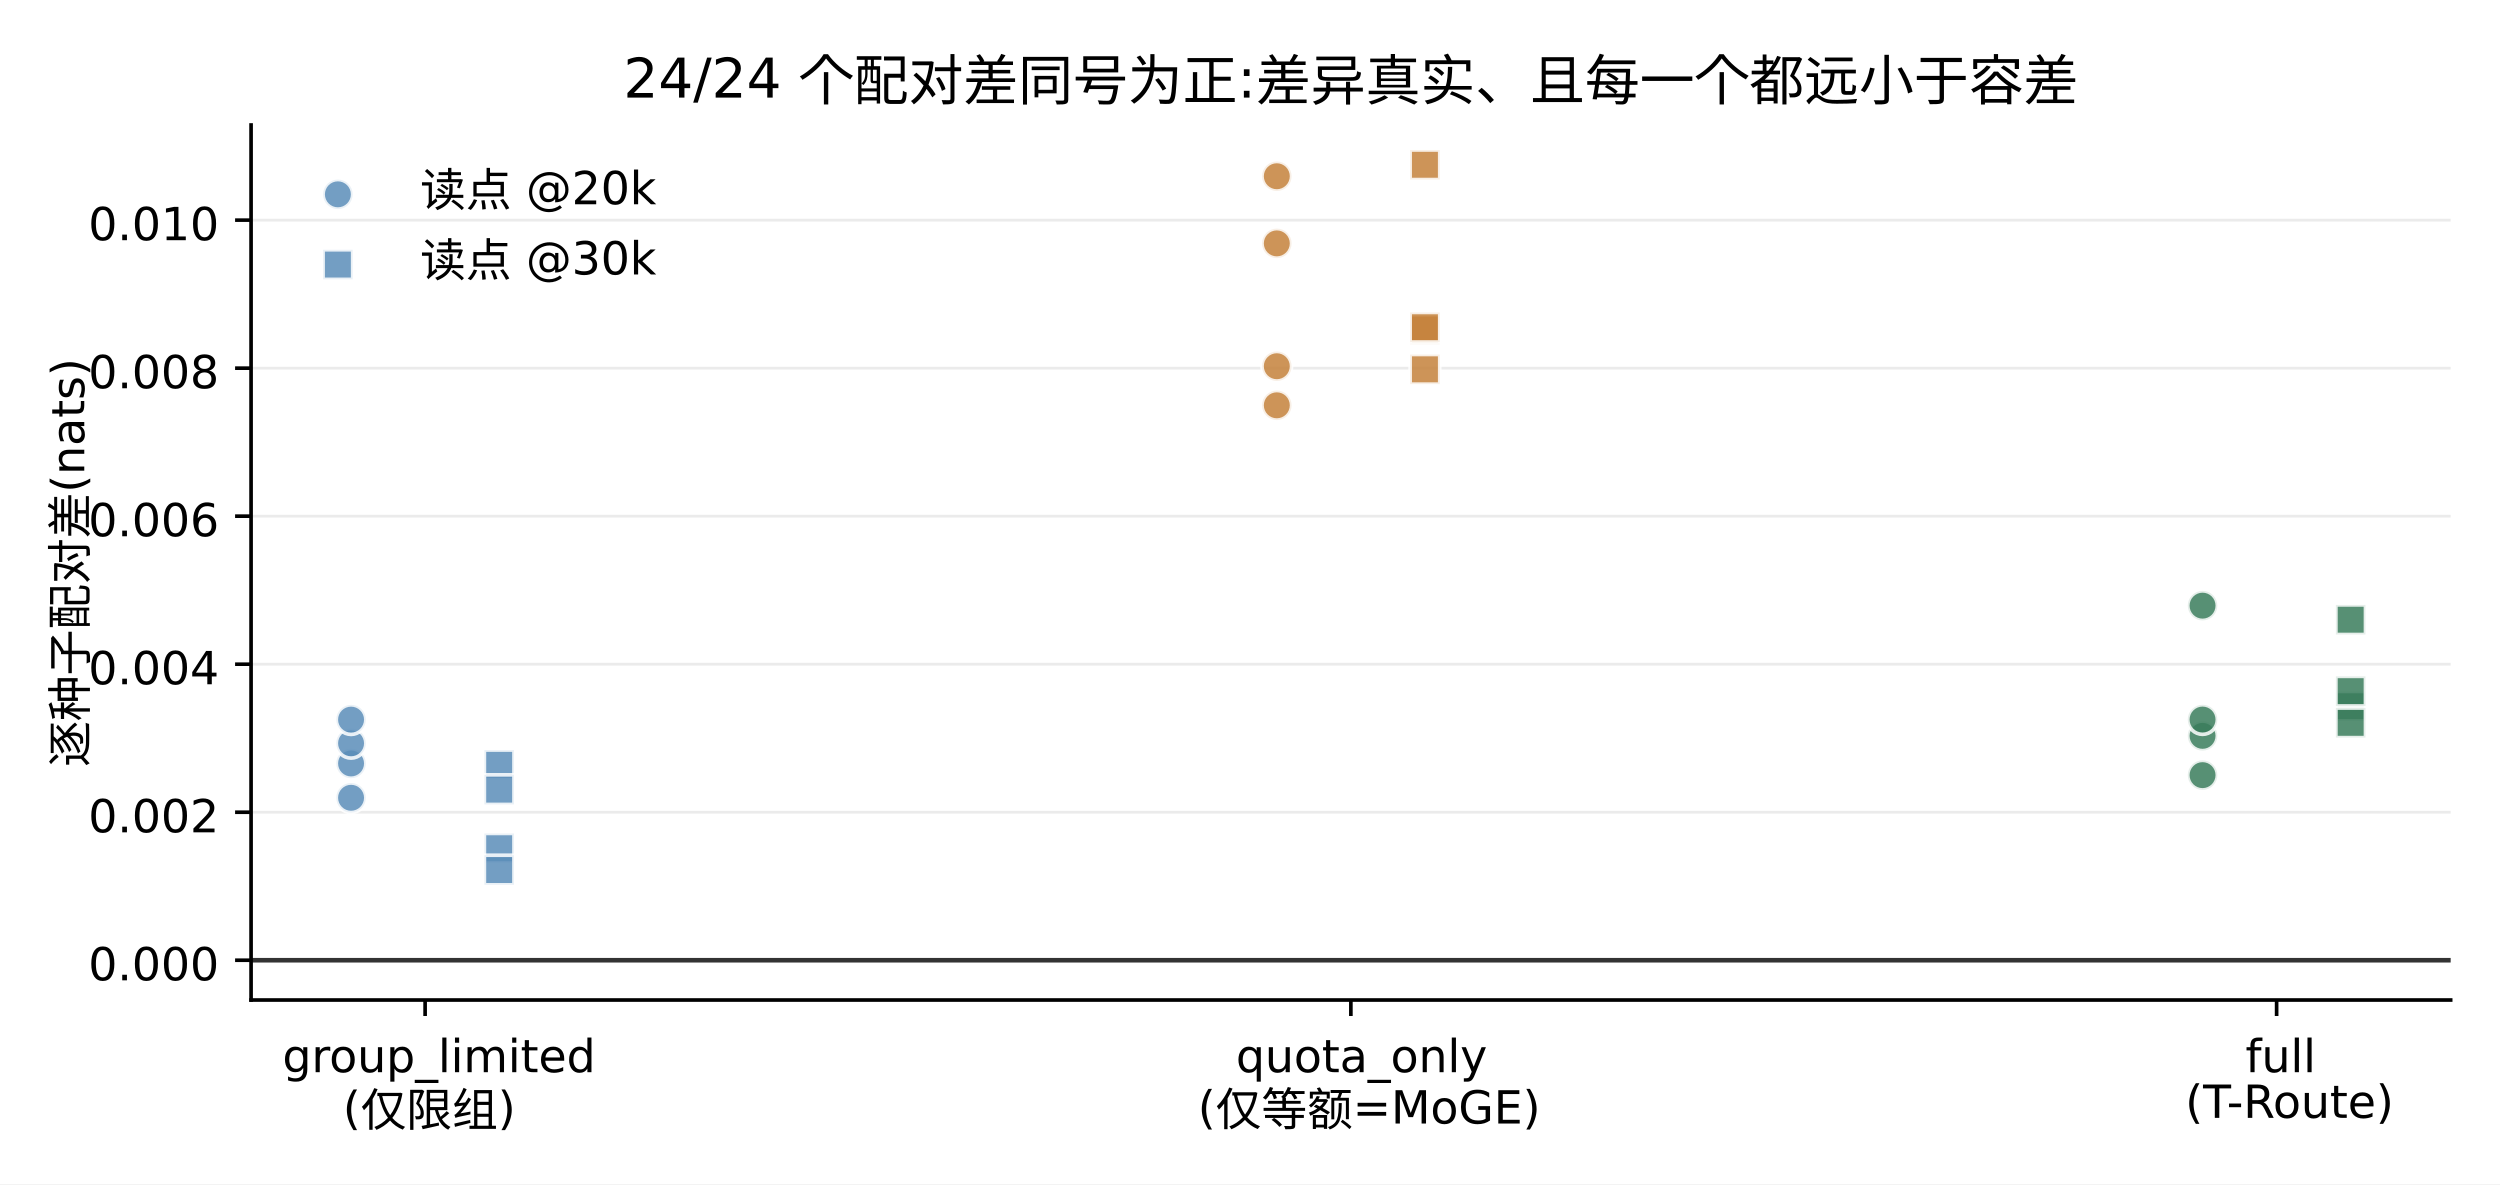
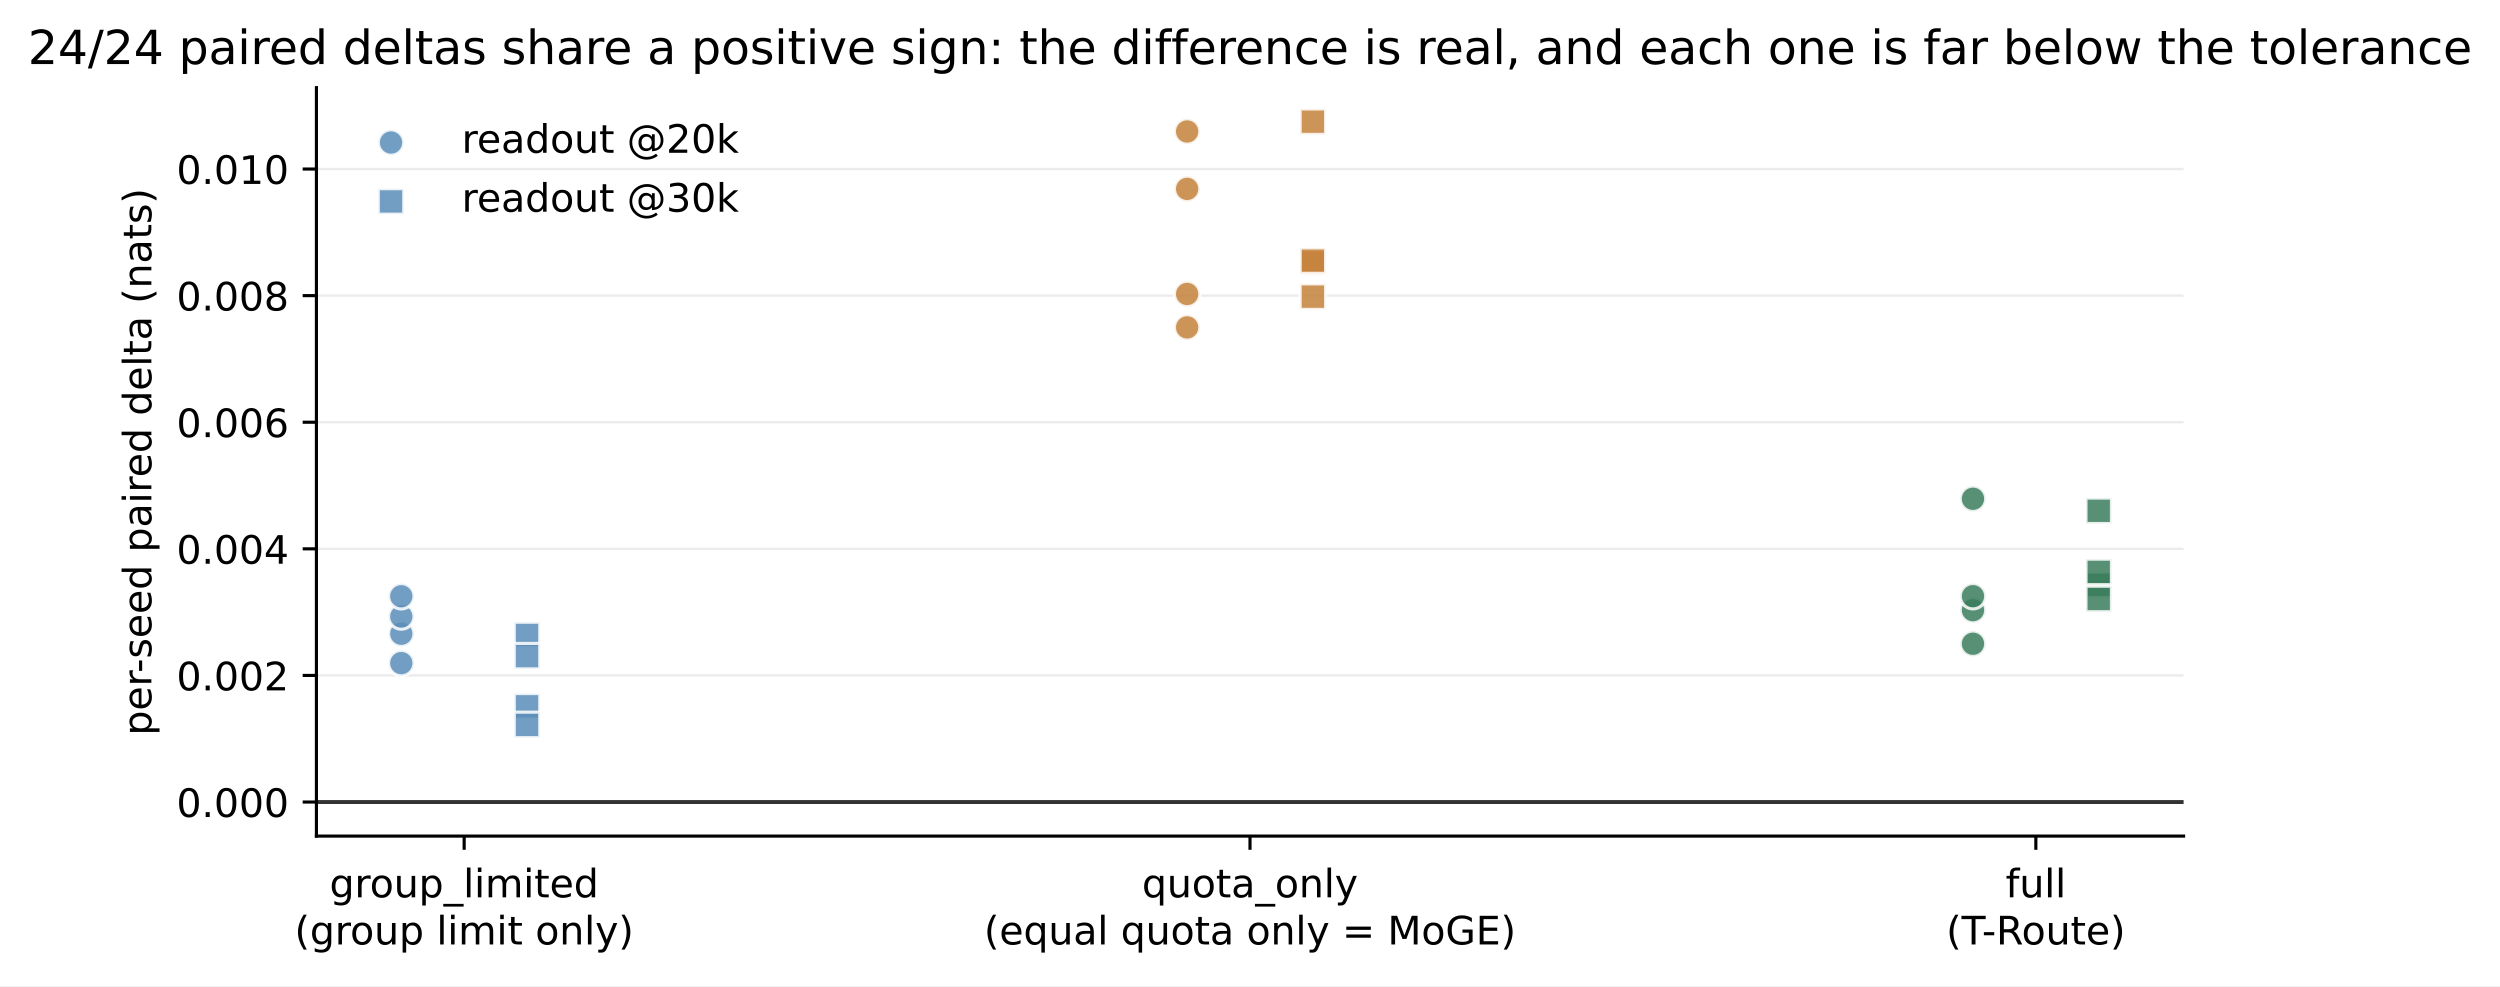
- <svg xmlns="http://www.w3.org/2000/svg" xmlns:xlink="http://www.w3.org/1999/xlink" width="547.2pt" height="259.2pt" viewBox="0 0 547.2 259.2" version="1.1">
+ <svg xmlns="http://www.w3.org/2000/svg" xmlns:xlink="http://www.w3.org/1999/xlink" width="636.63pt" height="251.115pt" viewBox="0 0 636.63 251.115" version="1.1">
  <defs>
    <style type="text/css">*{stroke-linejoin: round; stroke-linecap: butt}</style>
  </defs>
  <g id="figure_1">
    <g id="patch_1">
-       <path d="M 0 259.2  L 547.2 259.2  L 547.2 0  L 0 0  z " style="fill: #ffffff" />
+       <path d="M 0 251.115  L 636.63 251.115  L 636.63 0  L 0 0  z " style="fill: #ffffff" />
    </g>
    <g id="axes_1">
      <g id="patch_2">
-         <path d="M 54.956 218.884  L 536.4 218.884  L 536.4 27.36  L 54.956 27.36  z " style="fill: #ffffff" />
+         <path d="M 80.576 212.91  L 556.054 212.91  L 556.054 22.318  L 80.576 22.318  z " style="fill: #ffffff" />
      </g>
      <g id="matplotlib.axis_1">
        <g id="xtick_1">
          <g id="line2d_1">
            <defs>
-               <path id="m697f7d13b1" d="M 0 0  L 0 3.5  " style="stroke: #000000; stroke-width: 0.8" />
+               <path id="m5378c610a1" d="M 0 0  L 0 3.5  " style="stroke: #000000; stroke-width: 0.8" />
            </defs>
            <g>
-               <use xlink:href="#m697f7d13b1" x="93.05" y="218.884" style="stroke: #000000; stroke-width: 0.8" />
+               <use xlink:href="#m5378c610a1" x="118.198" y="212.91" style="stroke: #000000; stroke-width: 0.8" />
            </g>
          </g>
          <g id="text_1">
-             <text style="font-size: 10px; font-family: 'Noto Sans SC', 'Microsoft YaHei', 'PingFang SC', 'SimHei', 'DejaVu Sans', sans-serif" transform="translate(61.82841 234.6838)">group_limited</text>
-             <text style="font-size: 10px; font-family: 'Noto Sans SC', 'Microsoft YaHei', 'PingFang SC', 'SimHei', 'DejaVu Sans', sans-serif" transform="translate(75.05966 246.0541)">(仅限组)</text>
+             <text style="font-size: 10px; font-family: 'DejaVu Sans', 'Helvetica', 'Arial', sans-serif" transform="translate(83.92783 228.5089)">group_limited</text>
+             <text style="font-size: 10px; font-family: 'DejaVu Sans', 'Helvetica', 'Arial', sans-serif" transform="translate(75.02236 240.5117)">(group limit only)</text>
          </g>
        </g>
        <g id="xtick_2">
          <g id="line2d_2">
            <g>
-               <use xlink:href="#m697f7d13b1" x="295.678" y="218.884" style="stroke: #000000; stroke-width: 0.8" />
+               <use xlink:href="#m5378c610a1" x="318.315" y="212.91" style="stroke: #000000; stroke-width: 0.8" />
            </g>
          </g>
          <g id="text_2">
-             <text style="font-size: 10px; font-family: 'Noto Sans SC', 'Microsoft YaHei', 'PingFang SC', 'SimHei', 'DejaVu Sans', sans-serif" transform="translate(270.5234 234.6838)">quota_only</text>
-             <text style="font-size: 10px; font-family: 'Noto Sans SC', 'Microsoft YaHei', 'PingFang SC', 'SimHei', 'DejaVu Sans', sans-serif" transform="translate(262.1883 245.9244)">(仅等额=MoGE)</text>
+             <text style="font-size: 10px; font-family: 'DejaVu Sans', 'Helvetica', 'Arial', sans-serif" transform="translate(290.8119 228.5089)">quota_only</text>
+             <text style="font-size: 10px; font-family: 'DejaVu Sans', 'Helvetica', 'Arial', sans-serif" transform="translate(250.5845 240.5117)">(equal quota only = MoGE)</text>
          </g>
        </g>
        <g id="xtick_3">
          <g id="line2d_3">
            <g>
-               <use xlink:href="#m697f7d13b1" x="498.306" y="218.884" style="stroke: #000000; stroke-width: 0.8" />
+               <use xlink:href="#m5378c610a1" x="518.432" y="212.91" style="stroke: #000000; stroke-width: 0.8" />
            </g>
          </g>
          <g id="text_3">
-             <text style="font-size: 10px; font-family: 'Noto Sans SC', 'Microsoft YaHei', 'PingFang SC', 'SimHei', 'DejaVu Sans', sans-serif" transform="translate(491.4849 234.6838)">full</text>
-             <text style="font-size: 10px; font-family: 'Noto Sans SC', 'Microsoft YaHei', 'PingFang SC', 'SimHei', 'DejaVu Sans', sans-serif" transform="translate(478.3138 244.6838)">(T-Route)</text>
+             <text style="font-size: 10px; font-family: 'DejaVu Sans', 'Helvetica', 'Arial', sans-serif" transform="translate(510.7248 228.5089)">full</text>
+             <text style="font-size: 10px; font-family: 'DejaVu Sans', 'Helvetica', 'Arial', sans-serif" transform="translate(495.6162 240.5109)">(T-Route)</text>
          </g>
        </g>
      </g>
      <g id="matplotlib.axis_2">
        <g id="ytick_1">
          <g id="line2d_4">
-             <path d="M 54.956 210.178  L 536.4 210.178  " clip-path="url(#p63d7e5742c)" style="fill: none; stroke: #b0b0b0; stroke-opacity: 0.25; stroke-width: 0.6; stroke-linecap: square" />
+             <path d="M 80.576 204.246  L 556.054 204.246  " clip-path="url(#pa6cc57028d)" style="fill: none; stroke: #b0b0b0; stroke-opacity: 0.25; stroke-width: 0.6; stroke-linecap: square" />
          </g>
          <g id="line2d_5">
            <defs>
-               <path id="m5700f79da6" d="M 0 0  L -3.5 0  " style="stroke: #000000; stroke-width: 0.8" />
+               <path id="mdef522ad7b" d="M 0 0  L -3.5 0  " style="stroke: #000000; stroke-width: 0.8" />
            </defs>
            <g>
-               <use xlink:href="#m5700f79da6" x="54.956" y="210.178" style="stroke: #000000; stroke-width: 0.8" />
+               <use xlink:href="#mdef522ad7b" x="80.576" y="204.246" style="stroke: #000000; stroke-width: 0.8" />
            </g>
          </g>
          <g id="text_4">
-             <text style="font-size: 10px; font-family: 'Noto Sans SC', 'Microsoft YaHei', 'PingFang SC', 'SimHei', 'DejaVu Sans', sans-serif; text-anchor: end" x="47.956" y="214.578" transform="rotate(-0 47.95625 214.5781)">0.000</text>
+             <text style="font-size: 10px; font-family: 'DejaVu Sans', 'Helvetica', 'Arial', sans-serif; text-anchor: end" x="73.576" y="208.045" transform="rotate(-0 73.57617 208.0451)">0.000</text>
          </g>
        </g>
        <g id="ytick_2">
          <g id="line2d_6">
-             <path d="M 54.956 177.779  L 536.4 177.779  " clip-path="url(#p63d7e5742c)" style="fill: none; stroke: #b0b0b0; stroke-opacity: 0.25; stroke-width: 0.6; stroke-linecap: square" />
+             <path d="M 80.576 172.005  L 556.054 172.005  " clip-path="url(#pa6cc57028d)" style="fill: none; stroke: #b0b0b0; stroke-opacity: 0.25; stroke-width: 0.6; stroke-linecap: square" />
          </g>
          <g id="line2d_7">
            <g>
-               <use xlink:href="#m5700f79da6" x="54.956" y="177.779" style="stroke: #000000; stroke-width: 0.8" />
+               <use xlink:href="#mdef522ad7b" x="80.576" y="172.005" style="stroke: #000000; stroke-width: 0.8" />
            </g>
          </g>
          <g id="text_5">
-             <text style="font-size: 10px; font-family: 'Noto Sans SC', 'Microsoft YaHei', 'PingFang SC', 'SimHei', 'DejaVu Sans', sans-serif; text-anchor: end" x="47.956" y="182.179" transform="rotate(-0 47.95625 182.1791)">0.002</text>
+             <text style="font-size: 10px; font-family: 'DejaVu Sans', 'Helvetica', 'Arial', sans-serif; text-anchor: end" x="73.576" y="175.804" transform="rotate(-0 73.57617 175.8038)">0.002</text>
          </g>
        </g>
        <g id="ytick_3">
          <g id="line2d_8">
-             <path d="M 54.956 145.38  L 536.4 145.38  " clip-path="url(#p63d7e5742c)" style="fill: none; stroke: #b0b0b0; stroke-opacity: 0.25; stroke-width: 0.6; stroke-linecap: square" />
+             <path d="M 80.576 139.764  L 556.054 139.764  " clip-path="url(#pa6cc57028d)" style="fill: none; stroke: #b0b0b0; stroke-opacity: 0.25; stroke-width: 0.6; stroke-linecap: square" />
          </g>
          <g id="line2d_9">
            <g>
-               <use xlink:href="#m5700f79da6" x="54.956" y="145.38" style="stroke: #000000; stroke-width: 0.8" />
+               <use xlink:href="#mdef522ad7b" x="80.576" y="139.764" style="stroke: #000000; stroke-width: 0.8" />
            </g>
          </g>
          <g id="text_6">
-             <text style="font-size: 10px; font-family: 'Noto Sans SC', 'Microsoft YaHei', 'PingFang SC', 'SimHei', 'DejaVu Sans', sans-serif; text-anchor: end" x="47.956" y="149.78" transform="rotate(-0 47.95625 149.78)">0.004</text>
+             <text style="font-size: 10px; font-family: 'DejaVu Sans', 'Helvetica', 'Arial', sans-serif; text-anchor: end" x="73.576" y="143.562" transform="rotate(-0 73.57617 143.5625)">0.004</text>
          </g>
        </g>
        <g id="ytick_4">
          <g id="line2d_10">
-             <path d="M 54.956 112.981  L 536.4 112.981  " clip-path="url(#p63d7e5742c)" style="fill: none; stroke: #b0b0b0; stroke-opacity: 0.25; stroke-width: 0.6; stroke-linecap: square" />
+             <path d="M 80.576 107.522  L 556.054 107.522  " clip-path="url(#pa6cc57028d)" style="fill: none; stroke: #b0b0b0; stroke-opacity: 0.25; stroke-width: 0.6; stroke-linecap: square" />
          </g>
          <g id="line2d_11">
            <g>
-               <use xlink:href="#m5700f79da6" x="54.956" y="112.981" style="stroke: #000000; stroke-width: 0.8" />
+               <use xlink:href="#mdef522ad7b" x="80.576" y="107.522" style="stroke: #000000; stroke-width: 0.8" />
            </g>
          </g>
          <g id="text_7">
-             <text style="font-size: 10px; font-family: 'Noto Sans SC', 'Microsoft YaHei', 'PingFang SC', 'SimHei', 'DejaVu Sans', sans-serif; text-anchor: end" x="47.956" y="117.381" transform="rotate(-0 47.95625 117.381)">0.006</text>
+             <text style="font-size: 10px; font-family: 'DejaVu Sans', 'Helvetica', 'Arial', sans-serif; text-anchor: end" x="73.576" y="111.321" transform="rotate(-0 73.57617 111.3211)">0.006</text>
          </g>
        </g>
        <g id="ytick_5">
          <g id="line2d_12">
-             <path d="M 54.956 80.582  L 536.4 80.582  " clip-path="url(#p63d7e5742c)" style="fill: none; stroke: #b0b0b0; stroke-opacity: 0.25; stroke-width: 0.6; stroke-linecap: square" />
+             <path d="M 80.576 75.281  L 556.054 75.281  " clip-path="url(#pa6cc57028d)" style="fill: none; stroke: #b0b0b0; stroke-opacity: 0.25; stroke-width: 0.6; stroke-linecap: square" />
          </g>
          <g id="line2d_13">
            <g>
-               <use xlink:href="#m5700f79da6" x="54.956" y="80.582" style="stroke: #000000; stroke-width: 0.8" />
+               <use xlink:href="#mdef522ad7b" x="80.576" y="75.281" style="stroke: #000000; stroke-width: 0.8" />
            </g>
          </g>
          <g id="text_8">
-             <text style="font-size: 10px; font-family: 'Noto Sans SC', 'Microsoft YaHei', 'PingFang SC', 'SimHei', 'DejaVu Sans', sans-serif; text-anchor: end" x="47.956" y="84.982" transform="rotate(-0 47.95625 84.98192)">0.008</text>
+             <text style="font-size: 10px; font-family: 'DejaVu Sans', 'Helvetica', 'Arial', sans-serif; text-anchor: end" x="73.576" y="79.08" transform="rotate(-0 73.57617 79.07979)">0.008</text>
          </g>
        </g>
        <g id="ytick_6">
          <g id="line2d_14">
-             <path d="M 54.956 48.183  L 536.4 48.183  " clip-path="url(#p63d7e5742c)" style="fill: none; stroke: #b0b0b0; stroke-opacity: 0.25; stroke-width: 0.6; stroke-linecap: square" />
+             <path d="M 80.576 43.04  L 556.054 43.04  " clip-path="url(#pa6cc57028d)" style="fill: none; stroke: #b0b0b0; stroke-opacity: 0.25; stroke-width: 0.6; stroke-linecap: square" />
          </g>
          <g id="line2d_15">
            <g>
-               <use xlink:href="#m5700f79da6" x="54.956" y="48.183" style="stroke: #000000; stroke-width: 0.8" />
+               <use xlink:href="#mdef522ad7b" x="80.576" y="43.04" style="stroke: #000000; stroke-width: 0.8" />
            </g>
          </g>
          <g id="text_9">
-             <text style="font-size: 10px; font-family: 'Noto Sans SC', 'Microsoft YaHei', 'PingFang SC', 'SimHei', 'DejaVu Sans', sans-serif; text-anchor: end" x="47.956" y="52.583" transform="rotate(-0 47.95625 52.58287)">0.010</text>
+             <text style="font-size: 10px; font-family: 'DejaVu Sans', 'Helvetica', 'Arial', sans-serif; text-anchor: end" x="73.576" y="46.838" transform="rotate(-0 73.57617 46.83846)">0.010</text>
          </g>
        </g>
        <g id="text_10">
-           <text style="font-size: 10px; font-family: 'Noto Sans SC', 'Microsoft YaHei', 'PingFang SC', 'SimHei', 'DejaVu Sans', sans-serif; text-anchor: middle" x="18.9" y="123.122" transform="rotate(-90 18.9 123.1219)">逐种子配对差(nats)</text>
+           <text style="font-size: 10px; font-family: 'DejaVu Sans', 'Helvetica', 'Arial', sans-serif; text-anchor: middle" x="38.546" y="117.614" transform="rotate(-90 38.5457 117.6138)">per-seed paired delta (nats)</text>
        </g>
      </g>
      <g id="PathCollection_1">
        <defs>
-           <path id="m651b53f2e6" d="M 0 3.24  C 0.859 3.24 1.684 2.899 2.291 2.291  C 2.899 1.684 3.24 0.859 3.24 0  C 3.24 -0.859 2.899 -1.684 2.291 -2.291  C 1.684 -2.899 0.859 -3.24 0 -3.24  C -0.859 -3.24 -1.684 -2.899 -2.291 -2.291  C -2.899 -1.684 -3.24 -0.859 -3.24 0  C -3.24 0.859 -2.899 1.684 -2.291 2.291  C -1.684 2.899 -0.859 3.24 0 3.24  z " style="stroke: #ffffff; stroke-opacity: 0.85; stroke-width: 0.8" />
-         </defs>
-         <g clip-path="url(#p63d7e5742c)">
-           <use xlink:href="#m651b53f2e6" x="76.84" y="167.104" style="fill: #5b8db8; fill-opacity: 0.85; stroke: #ffffff; stroke-opacity: 0.85; stroke-width: 0.8" />
-           <use xlink:href="#m651b53f2e6" x="76.84" y="174.62" style="fill: #5b8db8; fill-opacity: 0.85; stroke: #ffffff; stroke-opacity: 0.85; stroke-width: 0.8" />
-           <use xlink:href="#m651b53f2e6" x="76.84" y="162.697" style="fill: #5b8db8; fill-opacity: 0.85; stroke: #ffffff; stroke-opacity: 0.85; stroke-width: 0.8" />
-           <use xlink:href="#m651b53f2e6" x="76.84" y="157.513" style="fill: #5b8db8; fill-opacity: 0.85; stroke: #ffffff; stroke-opacity: 0.85; stroke-width: 0.8" />
+           <path id="m8c4aa572eb" d="M 0 3.24  C 0.859 3.24 1.684 2.899 2.291 2.291  C 2.899 1.684 3.24 0.859 3.24 0  C 3.24 -0.859 2.899 -1.684 2.291 -2.291  C 1.684 -2.899 0.859 -3.24 0 -3.24  C -0.859 -3.24 -1.684 -2.899 -2.291 -2.291  C -2.899 -1.684 -3.24 -0.859 -3.24 0  C -3.24 0.859 -2.899 1.684 -2.291 2.291  C -1.684 2.899 -0.859 3.24 0 3.24  z " style="stroke: #ffffff; stroke-opacity: 0.85; stroke-width: 0.8" />
+         </defs>
+         <g clip-path="url(#pa6cc57028d)">
+           <use xlink:href="#m8c4aa572eb" x="102.189" y="161.381" style="fill: #5b8db8; fill-opacity: 0.85; stroke: #ffffff; stroke-opacity: 0.85; stroke-width: 0.8" />
+           <use xlink:href="#m8c4aa572eb" x="102.189" y="168.861" style="fill: #5b8db8; fill-opacity: 0.85; stroke: #ffffff; stroke-opacity: 0.85; stroke-width: 0.8" />
+           <use xlink:href="#m8c4aa572eb" x="102.189" y="156.997" style="fill: #5b8db8; fill-opacity: 0.85; stroke: #ffffff; stroke-opacity: 0.85; stroke-width: 0.8" />
+           <use xlink:href="#m8c4aa572eb" x="102.189" y="151.838" style="fill: #5b8db8; fill-opacity: 0.85; stroke: #ffffff; stroke-opacity: 0.85; stroke-width: 0.8" />
        </g>
      </g>
      <g id="PathCollection_2">
        <defs>
-           <path id="m6c2ea72eff" d="M -3.24 3.24  L 3.24 3.24  L 3.24 -3.24  L -3.24 -3.24  z " style="stroke: #ffffff; stroke-opacity: 0.85; stroke-width: 0.8" />
-         </defs>
-         <g clip-path="url(#p63d7e5742c)">
-           <use xlink:href="#m6c2ea72eff" x="109.261" y="185.668" style="fill: #5b8db8; fill-opacity: 0.85; stroke: #ffffff; stroke-opacity: 0.85; stroke-width: 0.8" />
-           <use xlink:href="#m6c2ea72eff" x="109.261" y="167.411" style="fill: #5b8db8; fill-opacity: 0.85; stroke: #ffffff; stroke-opacity: 0.85; stroke-width: 0.8" />
-           <use xlink:href="#m6c2ea72eff" x="109.261" y="190.431" style="fill: #5b8db8; fill-opacity: 0.85; stroke: #ffffff; stroke-opacity: 0.85; stroke-width: 0.8" />
-           <use xlink:href="#m6c2ea72eff" x="109.261" y="172.838" style="fill: #5b8db8; fill-opacity: 0.85; stroke: #ffffff; stroke-opacity: 0.85; stroke-width: 0.8" />
+           <path id="m429dfd65cf" d="M -3.24 3.24  L 3.24 3.24  L 3.24 -3.24  L -3.24 -3.24  z " style="stroke: #ffffff; stroke-opacity: 0.85; stroke-width: 0.8" />
+         </defs>
+         <g clip-path="url(#pa6cc57028d)">
+           <use xlink:href="#m429dfd65cf" x="134.207" y="179.856" style="fill: #5b8db8; fill-opacity: 0.85; stroke: #ffffff; stroke-opacity: 0.85; stroke-width: 0.8" />
+           <use xlink:href="#m429dfd65cf" x="134.207" y="161.688" style="fill: #5b8db8; fill-opacity: 0.85; stroke: #ffffff; stroke-opacity: 0.85; stroke-width: 0.8" />
+           <use xlink:href="#m429dfd65cf" x="134.207" y="184.595" style="fill: #5b8db8; fill-opacity: 0.85; stroke: #ffffff; stroke-opacity: 0.85; stroke-width: 0.8" />
+           <use xlink:href="#m429dfd65cf" x="134.207" y="167.088" style="fill: #5b8db8; fill-opacity: 0.85; stroke: #ffffff; stroke-opacity: 0.85; stroke-width: 0.8" />
        </g>
      </g>
      <g id="PathCollection_3">
        <defs>
-           <path id="m2ecee8ba14" d="M 0 3.24  C 0.859 3.24 1.684 2.899 2.291 2.291  C 2.899 1.684 3.24 0.859 3.24 0  C 3.24 -0.859 2.899 -1.684 2.291 -2.291  C 1.684 -2.899 0.859 -3.24 0 -3.24  C -0.859 -3.24 -1.684 -2.899 -2.291 -2.291  C -2.899 -1.684 -3.24 -0.859 -3.24 0  C -3.24 0.859 -2.899 1.684 -2.291 2.291  C -1.684 2.899 -0.859 3.24 0 3.24  z " style="stroke: #ffffff; stroke-opacity: 0.85; stroke-width: 0.8" />
-         </defs>
-         <g clip-path="url(#p63d7e5742c)">
-           <use xlink:href="#m2ecee8ba14" x="279.468" y="53.27" style="fill: #c4823b; fill-opacity: 0.85; stroke: #ffffff; stroke-opacity: 0.85; stroke-width: 0.8" />
-           <use xlink:href="#m2ecee8ba14" x="279.468" y="80.161" style="fill: #c4823b; fill-opacity: 0.85; stroke: #ffffff; stroke-opacity: 0.85; stroke-width: 0.8" />
-           <use xlink:href="#m2ecee8ba14" x="279.468" y="88.714" style="fill: #c4823b; fill-opacity: 0.85; stroke: #ffffff; stroke-opacity: 0.85; stroke-width: 0.8" />
-           <use xlink:href="#m2ecee8ba14" x="279.468" y="38.577" style="fill: #c4823b; fill-opacity: 0.85; stroke: #ffffff; stroke-opacity: 0.85; stroke-width: 0.8" />
+           <path id="mbeb79f0730" d="M 0 3.24  C 0.859 3.24 1.684 2.899 2.291 2.291  C 2.899 1.684 3.24 0.859 3.24 0  C 3.24 -0.859 2.899 -1.684 2.291 -2.291  C 1.684 -2.899 0.859 -3.24 0 -3.24  C -0.859 -3.24 -1.684 -2.899 -2.291 -2.291  C -2.899 -1.684 -3.24 -0.859 -3.24 0  C -3.24 0.859 -2.899 1.684 -2.291 2.291  C -1.684 2.899 -0.859 3.24 0 3.24  z " style="stroke: #ffffff; stroke-opacity: 0.85; stroke-width: 0.8" />
+         </defs>
+         <g clip-path="url(#pa6cc57028d)">
+           <use xlink:href="#mbeb79f0730" x="302.306" y="48.102" style="fill: #c4823b; fill-opacity: 0.85; stroke: #ffffff; stroke-opacity: 0.85; stroke-width: 0.8" />
+           <use xlink:href="#mbeb79f0730" x="302.306" y="74.862" style="fill: #c4823b; fill-opacity: 0.85; stroke: #ffffff; stroke-opacity: 0.85; stroke-width: 0.8" />
+           <use xlink:href="#mbeb79f0730" x="302.306" y="83.374" style="fill: #c4823b; fill-opacity: 0.85; stroke: #ffffff; stroke-opacity: 0.85; stroke-width: 0.8" />
+           <use xlink:href="#mbeb79f0730" x="302.306" y="33.48" style="fill: #c4823b; fill-opacity: 0.85; stroke: #ffffff; stroke-opacity: 0.85; stroke-width: 0.8" />
        </g>
      </g>
      <g id="PathCollection_4">
        <defs>
-           <path id="md6a511dd0d" d="M -3.24 3.24  L 3.24 3.24  L 3.24 -3.24  L -3.24 -3.24  z " style="stroke: #ffffff; stroke-opacity: 0.85; stroke-width: 0.8" />
-         </defs>
-         <g clip-path="url(#p63d7e5742c)">
-           <use xlink:href="#md6a511dd0d" x="311.888" y="36.066" style="fill: #c4823b; fill-opacity: 0.85; stroke: #ffffff; stroke-opacity: 0.85; stroke-width: 0.8" />
-           <use xlink:href="#md6a511dd0d" x="311.888" y="72.11" style="fill: #c4823b; fill-opacity: 0.85; stroke: #ffffff; stroke-opacity: 0.85; stroke-width: 0.8" />
-           <use xlink:href="#md6a511dd0d" x="311.888" y="80.841" style="fill: #c4823b; fill-opacity: 0.85; stroke: #ffffff; stroke-opacity: 0.85; stroke-width: 0.8" />
-           <use xlink:href="#md6a511dd0d" x="311.888" y="71.624" style="fill: #c4823b; fill-opacity: 0.85; stroke: #ffffff; stroke-opacity: 0.85; stroke-width: 0.8" />
+           <path id="mbcbbf21564" d="M -3.24 3.24  L 3.24 3.24  L 3.24 -3.24  L -3.24 -3.24  z " style="stroke: #ffffff; stroke-opacity: 0.85; stroke-width: 0.8" />
+         </defs>
+         <g clip-path="url(#pa6cc57028d)">
+           <use xlink:href="#mbcbbf21564" x="334.324" y="30.981" style="fill: #c4823b; fill-opacity: 0.85; stroke: #ffffff; stroke-opacity: 0.85; stroke-width: 0.8" />
+           <use xlink:href="#mbcbbf21564" x="334.324" y="66.85" style="fill: #c4823b; fill-opacity: 0.85; stroke: #ffffff; stroke-opacity: 0.85; stroke-width: 0.8" />
+           <use xlink:href="#mbcbbf21564" x="334.324" y="75.539" style="fill: #c4823b; fill-opacity: 0.85; stroke: #ffffff; stroke-opacity: 0.85; stroke-width: 0.8" />
+           <use xlink:href="#mbcbbf21564" x="334.324" y="66.366" style="fill: #c4823b; fill-opacity: 0.85; stroke: #ffffff; stroke-opacity: 0.85; stroke-width: 0.8" />
        </g>
      </g>
      <g id="PathCollection_5">
        <defs>
-           <path id="mced436f72c" d="M 0 3.24  C 0.859 3.24 1.684 2.899 2.291 2.291  C 2.899 1.684 3.24 0.859 3.24 0  C 3.24 -0.859 2.899 -1.684 2.291 -2.291  C 1.684 -2.899 0.859 -3.24 0 -3.24  C -0.859 -3.24 -1.684 -2.899 -2.291 -2.291  C -2.899 -1.684 -3.24 -0.859 -3.24 0  C -3.24 0.859 -2.899 1.684 -2.291 2.291  C -1.684 2.899 -0.859 3.24 0 3.24  z " style="stroke: #ffffff; stroke-opacity: 0.85; stroke-width: 0.8" />
-         </defs>
-         <g clip-path="url(#p63d7e5742c)">
-           <use xlink:href="#mced436f72c" x="482.096" y="161.061" style="fill: #3a7d5c; fill-opacity: 0.85; stroke: #ffffff; stroke-opacity: 0.85; stroke-width: 0.8" />
-           <use xlink:href="#mced436f72c" x="482.096" y="157.497" style="fill: #3a7d5c; fill-opacity: 0.85; stroke: #ffffff; stroke-opacity: 0.85; stroke-width: 0.8" />
-           <use xlink:href="#mced436f72c" x="482.096" y="169.663" style="fill: #3a7d5c; fill-opacity: 0.85; stroke: #ffffff; stroke-opacity: 0.85; stroke-width: 0.8" />
-           <use xlink:href="#mced436f72c" x="482.096" y="132.566" style="fill: #3a7d5c; fill-opacity: 0.85; stroke: #ffffff; stroke-opacity: 0.85; stroke-width: 0.8" />
+           <path id="m8434a28f7b" d="M 0 3.24  C 0.859 3.24 1.684 2.899 2.291 2.291  C 2.899 1.684 3.24 0.859 3.24 0  C 3.24 -0.859 2.899 -1.684 2.291 -2.291  C 1.684 -2.899 0.859 -3.24 0 -3.24  C -0.859 -3.24 -1.684 -2.899 -2.291 -2.291  C -2.899 -1.684 -3.24 -0.859 -3.24 0  C -3.24 0.859 -2.899 1.684 -2.291 2.291  C -1.684 2.899 -0.859 3.24 0 3.24  z " style="stroke: #ffffff; stroke-opacity: 0.85; stroke-width: 0.8" />
+         </defs>
+         <g clip-path="url(#pa6cc57028d)">
+           <use xlink:href="#m8434a28f7b" x="502.423" y="155.368" style="fill: #3a7d5c; fill-opacity: 0.85; stroke: #ffffff; stroke-opacity: 0.85; stroke-width: 0.8" />
+           <use xlink:href="#m8434a28f7b" x="502.423" y="151.822" style="fill: #3a7d5c; fill-opacity: 0.85; stroke: #ffffff; stroke-opacity: 0.85; stroke-width: 0.8" />
+           <use xlink:href="#m8434a28f7b" x="502.423" y="163.929" style="fill: #3a7d5c; fill-opacity: 0.85; stroke: #ffffff; stroke-opacity: 0.85; stroke-width: 0.8" />
+           <use xlink:href="#m8434a28f7b" x="502.423" y="127.012" style="fill: #3a7d5c; fill-opacity: 0.85; stroke: #ffffff; stroke-opacity: 0.85; stroke-width: 0.8" />
        </g>
      </g>
      <g id="PathCollection_6">
        <defs>
-           <path id="m73600d549f" d="M -3.24 3.24  L 3.24 3.24  L 3.24 -3.24  L -3.24 -3.24  z " style="stroke: #ffffff; stroke-opacity: 0.85; stroke-width: 0.8" />
-         </defs>
-         <g clip-path="url(#p63d7e5742c)">
-           <use xlink:href="#m73600d549f" x="514.516" y="154.581" style="fill: #3a7d5c; fill-opacity: 0.85; stroke: #ffffff; stroke-opacity: 0.85; stroke-width: 0.8" />
-           <use xlink:href="#m73600d549f" x="514.516" y="151.277" style="fill: #3a7d5c; fill-opacity: 0.85; stroke: #ffffff; stroke-opacity: 0.85; stroke-width: 0.8" />
-           <use xlink:href="#m73600d549f" x="514.516" y="158.21" style="fill: #3a7d5c; fill-opacity: 0.85; stroke: #ffffff; stroke-opacity: 0.85; stroke-width: 0.8" />
-           <use xlink:href="#m73600d549f" x="514.516" y="135.644" style="fill: #3a7d5c; fill-opacity: 0.85; stroke: #ffffff; stroke-opacity: 0.85; stroke-width: 0.8" />
+           <path id="m3087c3c455" d="M -3.24 3.24  L 3.24 3.24  L 3.24 -3.24  L -3.24 -3.24  z " style="stroke: #ffffff; stroke-opacity: 0.85; stroke-width: 0.8" />
+         </defs>
+         <g clip-path="url(#pa6cc57028d)">
+           <use xlink:href="#m3087c3c455" x="534.441" y="148.92" style="fill: #3a7d5c; fill-opacity: 0.85; stroke: #ffffff; stroke-opacity: 0.85; stroke-width: 0.8" />
+           <use xlink:href="#m3087c3c455" x="534.441" y="145.632" style="fill: #3a7d5c; fill-opacity: 0.85; stroke: #ffffff; stroke-opacity: 0.85; stroke-width: 0.8" />
+           <use xlink:href="#m3087c3c455" x="534.441" y="152.531" style="fill: #3a7d5c; fill-opacity: 0.85; stroke: #ffffff; stroke-opacity: 0.85; stroke-width: 0.8" />
+           <use xlink:href="#m3087c3c455" x="534.441" y="130.075" style="fill: #3a7d5c; fill-opacity: 0.85; stroke: #ffffff; stroke-opacity: 0.85; stroke-width: 0.8" />
        </g>
      </g>
      <g id="line2d_16">
-         <path d="M 54.956 210.178  L 536.4 210.178  " clip-path="url(#p63d7e5742c)" style="fill: none; stroke: #333333; stroke-linecap: square" />
+         <path d="M 80.576 204.246  L 556.054 204.246  " clip-path="url(#pa6cc57028d)" style="fill: none; stroke: #333333; stroke-linecap: square" />
      </g>
      <g id="patch_3">
-         <path d="M 54.956 218.884  L 54.956 27.36  " style="fill: none; stroke: #000000; stroke-width: 0.8; stroke-linejoin: miter; stroke-linecap: square" />
+         <path d="M 80.576 212.91  L 80.576 22.318  " style="fill: none; stroke: #000000; stroke-width: 0.8; stroke-linejoin: miter; stroke-linecap: square" />
      </g>
      <g id="patch_4">
-         <path d="M 54.956 218.884  L 536.4 218.884  " style="fill: none; stroke: #000000; stroke-width: 0.8; stroke-linejoin: miter; stroke-linecap: square" />
+         <path d="M 80.576 212.91  L 556.054 212.91  " style="fill: none; stroke: #000000; stroke-width: 0.8; stroke-linejoin: miter; stroke-linecap: square" />
      </g>
      <g id="text_11">
-         <text style="font-size: 12px; font-family: 'Noto Sans SC', 'Microsoft YaHei', 'PingFang SC', 'SimHei', 'DejaVu Sans', sans-serif; text-anchor: middle" x="295.678" y="21.36" transform="rotate(-0 295.6781 21.36)">24/24 个配对差同号为正:差异真实、且每一个都远小于容差</text>
+         <text style="font-size: 12px; font-family: 'DejaVu Sans', 'Helvetica', 'Arial', sans-serif; text-anchor: middle" x="318.315" y="16.318" transform="rotate(-0 318.315 16.31812)">24/24 paired deltas share a positive sign: the difference is real, and each one is far below the tolerance</text>
      </g>
      <g id="legend_1">
        <g id="PathCollection_7">
          <g>
-             <use xlink:href="#m651b53f2e6" x="73.956" y="42.535" style="fill: #5b8db8; fill-opacity: 0.85; stroke: #ffffff; stroke-opacity: 0.85; stroke-width: 0.8" />
+             <use xlink:href="#m8c4aa572eb" x="99.576" y="36.292" style="fill: #5b8db8; fill-opacity: 0.85; stroke: #ffffff; stroke-opacity: 0.85; stroke-width: 0.8" />
          </g>
        </g>
        <g id="text_12">
-           <text style="font-size: 10px; font-family: 'Noto Sans SC', 'Microsoft YaHei', 'PingFang SC', 'SimHei', 'DejaVu Sans', sans-serif; text-anchor: start" x="91.956" y="45.16" transform="rotate(-0 91.95625 45.16)">读点 @20k</text>
+           <text style="font-size: 10px; font-family: 'DejaVu Sans', 'Helvetica', 'Arial', sans-serif; text-anchor: start" x="117.576" y="38.917" transform="rotate(-0 117.5762 38.91656)">readout @20k</text>
        </g>
        <g id="PathCollection_8">
          <g>
-             <use xlink:href="#m6c2ea72eff" x="73.956" y="57.905" style="fill: #5b8db8; fill-opacity: 0.85; stroke: #ffffff; stroke-opacity: 0.85; stroke-width: 0.8" />
+             <use xlink:href="#m429dfd65cf" x="99.576" y="51.292" style="fill: #5b8db8; fill-opacity: 0.85; stroke: #ffffff; stroke-opacity: 0.85; stroke-width: 0.8" />
          </g>
        </g>
        <g id="text_13">
-           <text style="font-size: 10px; font-family: 'Noto Sans SC', 'Microsoft YaHei', 'PingFang SC', 'SimHei', 'DejaVu Sans', sans-serif; text-anchor: start" x="91.956" y="60.53" transform="rotate(-0 91.95625 60.53031)">读点 @30k</text>
+           <text style="font-size: 10px; font-family: 'DejaVu Sans', 'Helvetica', 'Arial', sans-serif; text-anchor: start" x="117.576" y="53.917" transform="rotate(-0 117.5762 53.91734)">readout @30k</text>
        </g>
      </g>
    </g>
  </g>
  <defs>
-     <clipPath id="p63d7e5742c">
-       <rect x="54.956" y="27.36" width="481.444" height="191.524" />
+     <clipPath id="pa6cc57028d">
+       <rect x="80.576" y="22.318" width="475.478" height="190.591" />
    </clipPath>
  </defs>
</svg>
